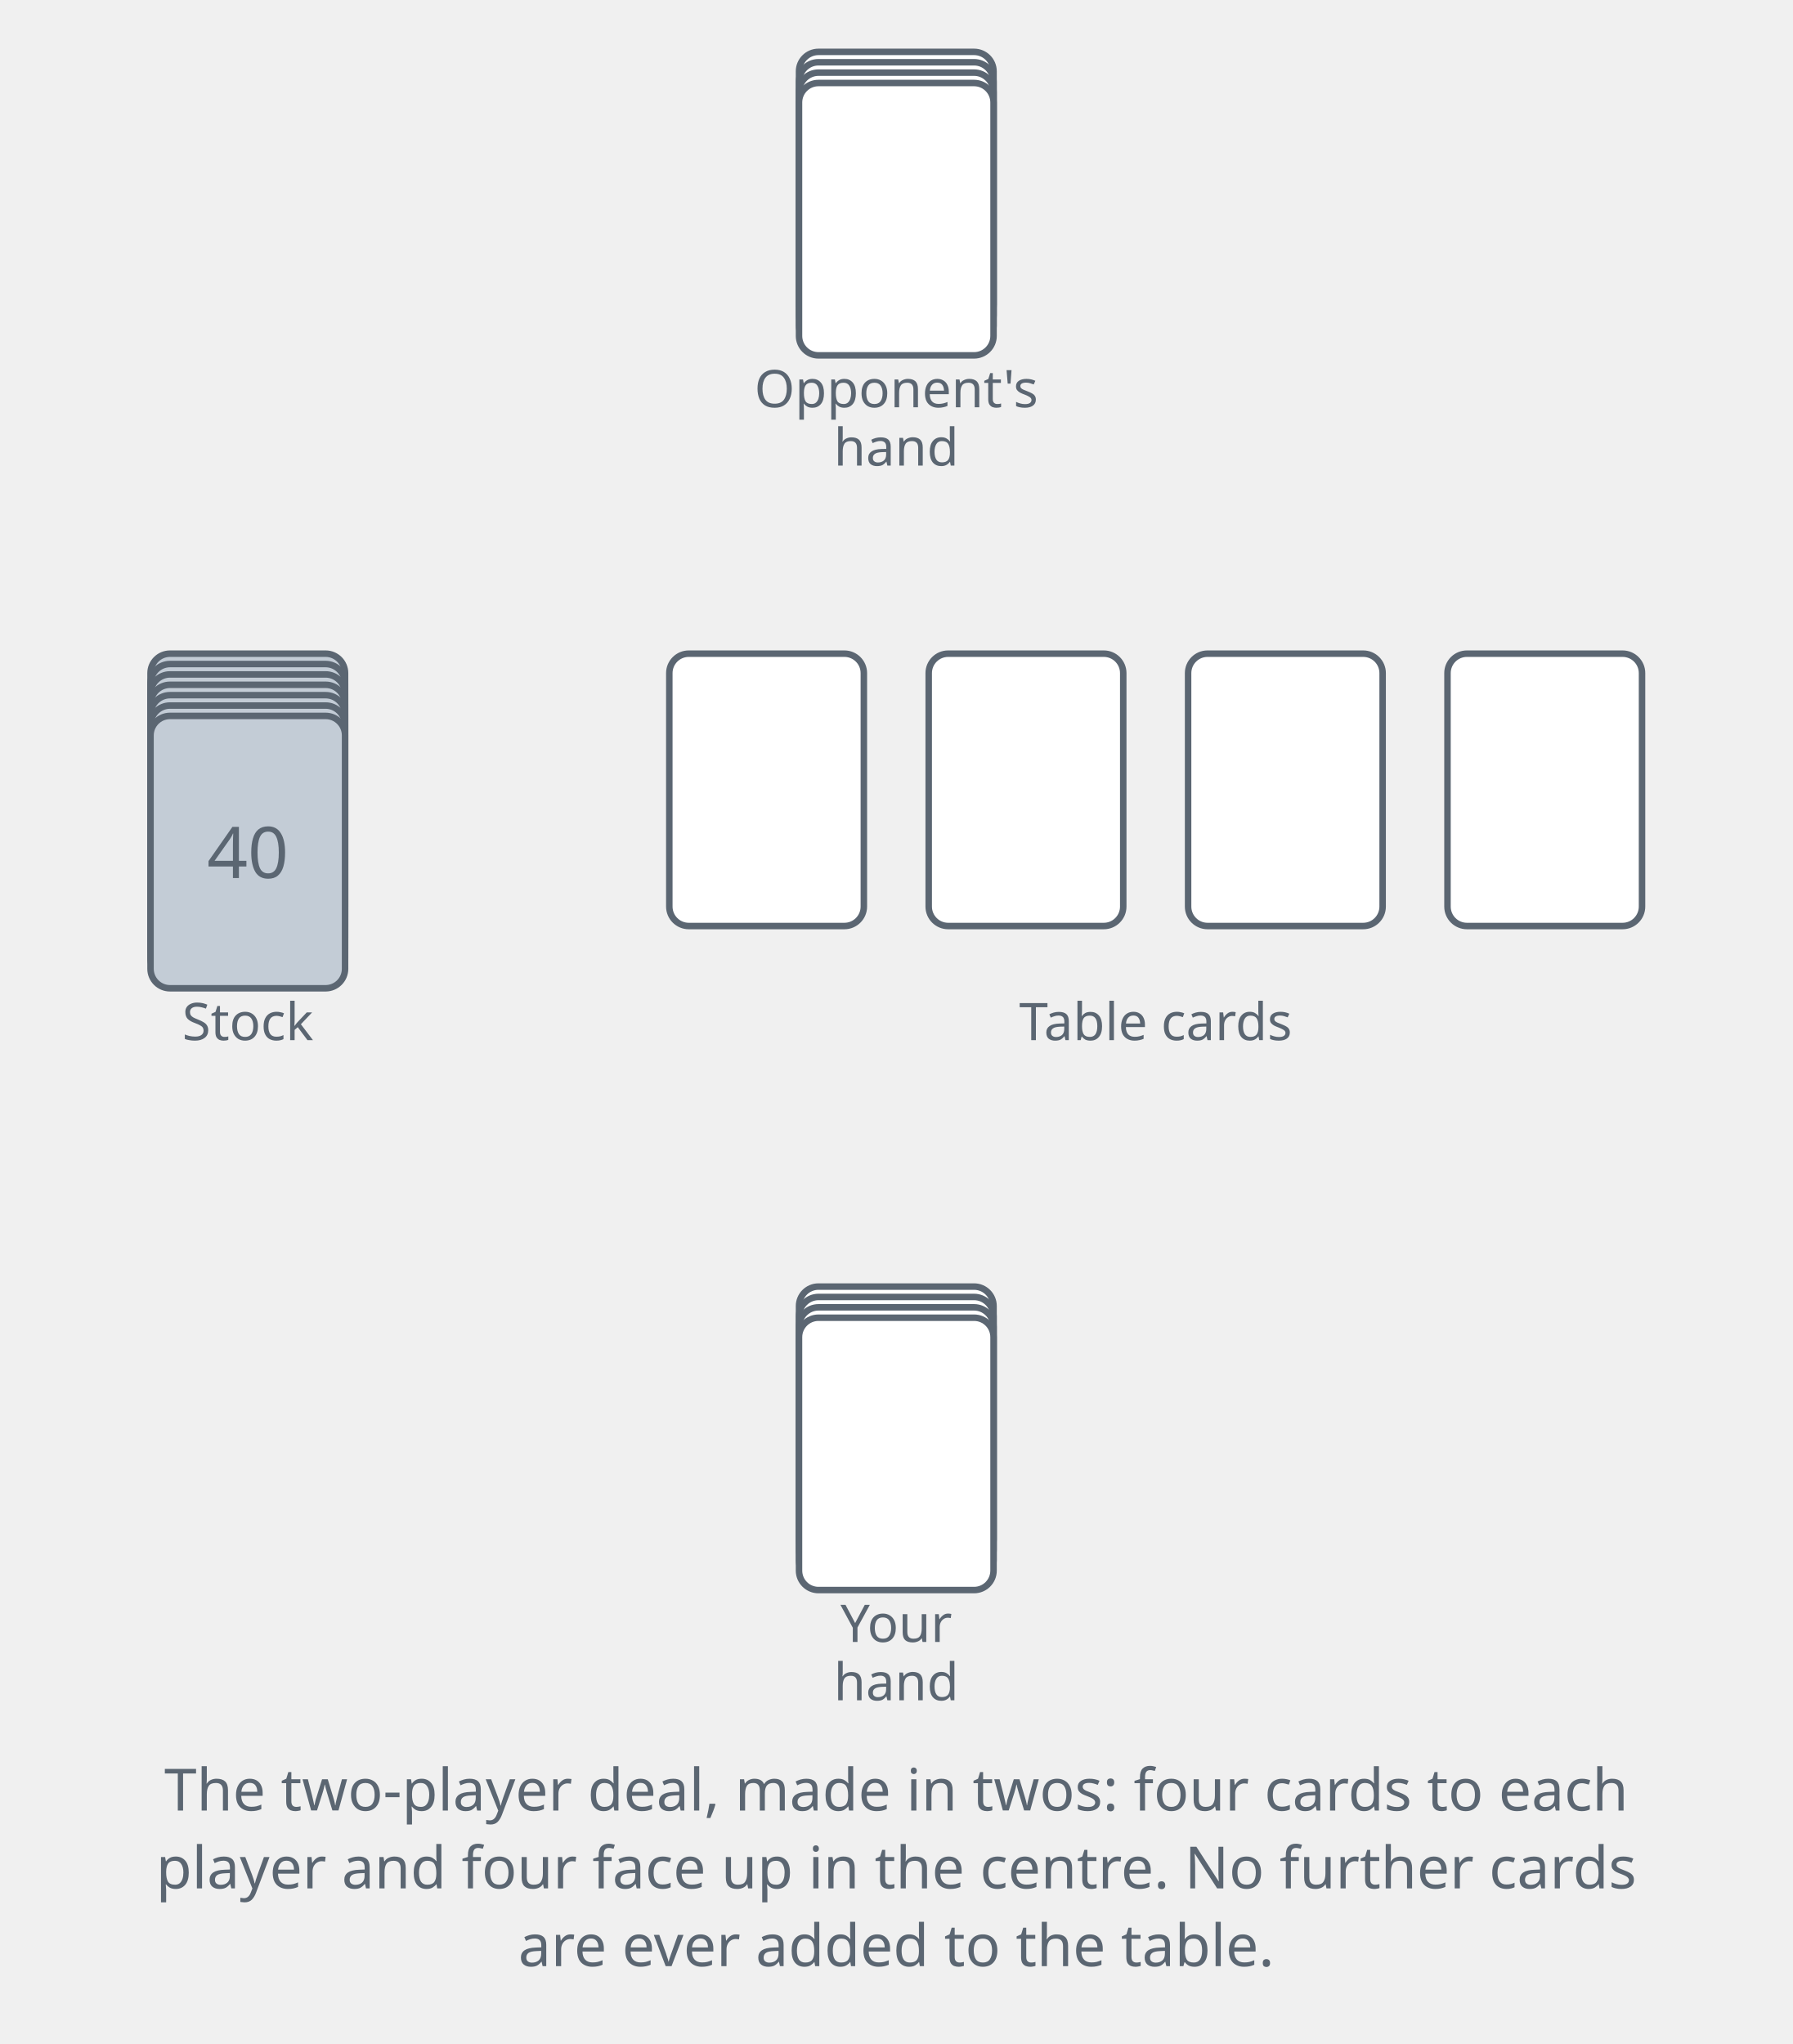
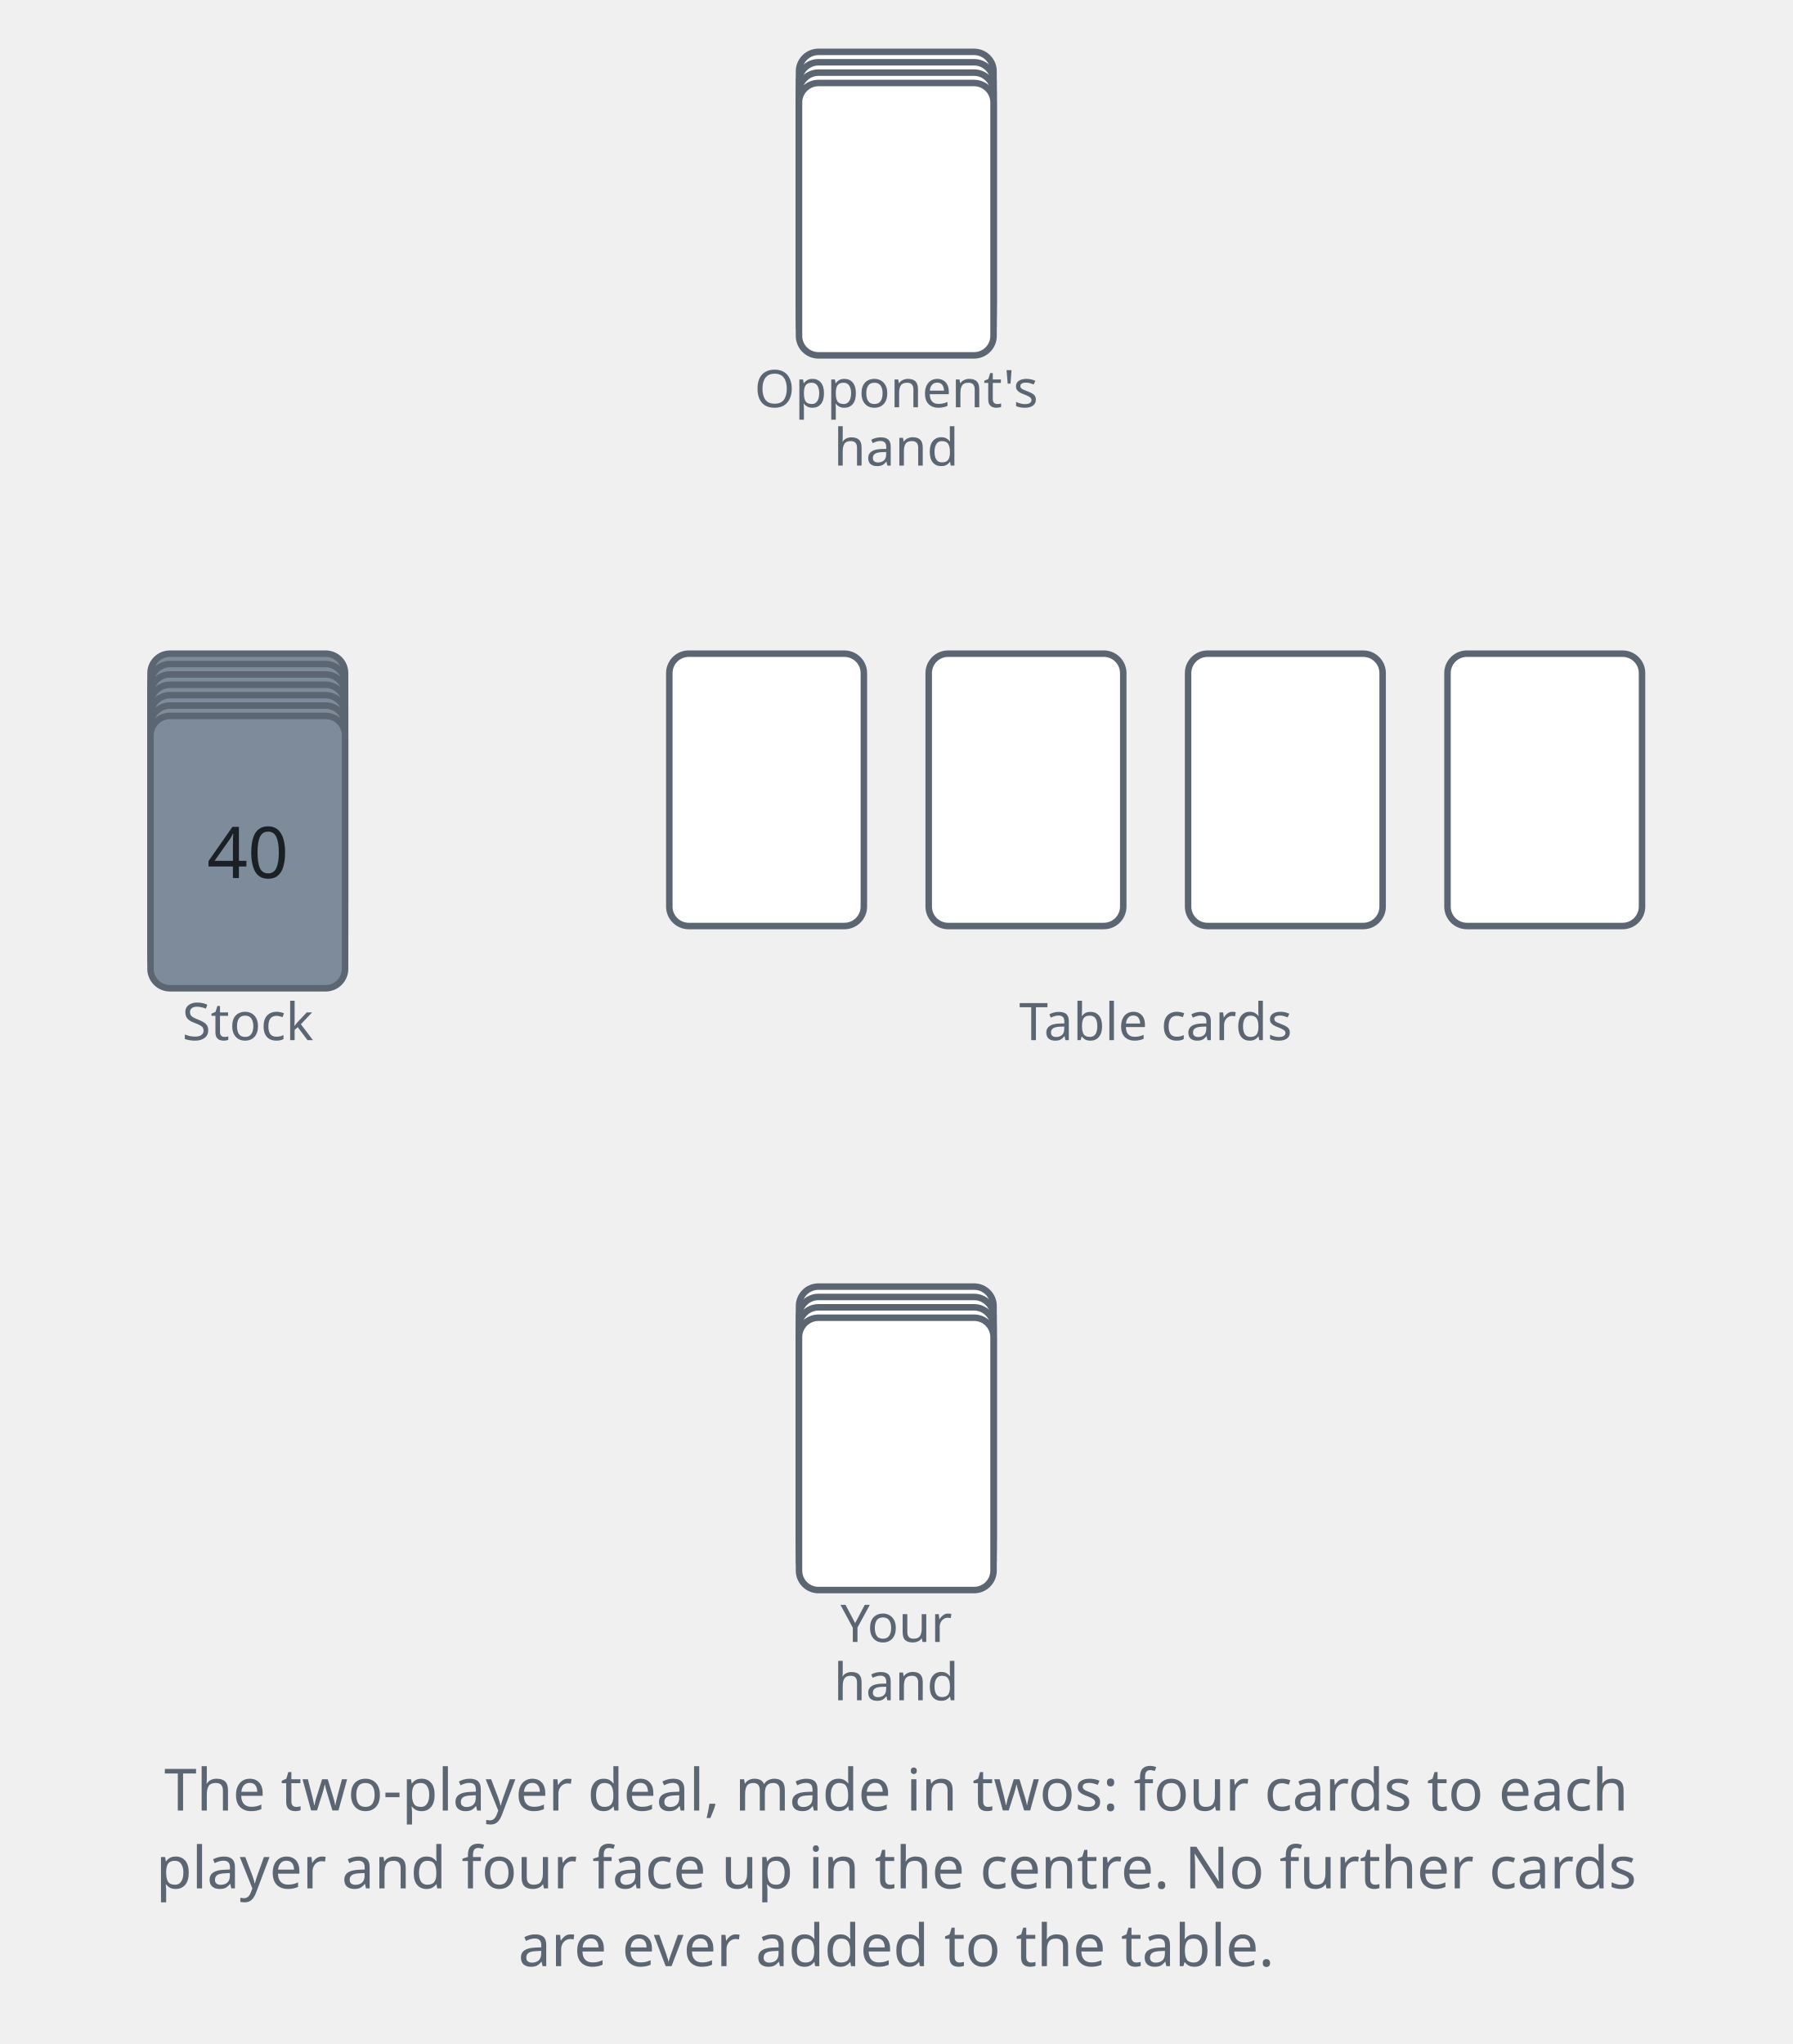
<svg xmlns="http://www.w3.org/2000/svg" viewBox="0 0 276 315.2" width="442" height="504" role="img" aria-label="Casino setup diagram">
  <rect x="123.0" y="8.0" width="30" height="42" rx="3" fill="#ffffff" stroke="#5b6672" stroke-width="1" />
  <rect x="123.0" y="9.6" width="30" height="42" rx="3" fill="#ffffff" stroke="#5b6672" stroke-width="1" />
  <rect x="123.0" y="11.2" width="30" height="42" rx="3" fill="#ffffff" stroke="#5b6672" stroke-width="1" />
  <rect x="123.0" y="12.8" width="30" height="42" rx="3" fill="#ffffff" stroke="#5b6672" stroke-width="1" />
-   <rect x="23.0" y="100.8" width="30" height="42" rx="3" fill="#c3ccd6" stroke="#5b6672" stroke-width="1" />
-   <rect x="23.0" y="102.4" width="30" height="42" rx="3" fill="#c3ccd6" stroke="#5b6672" stroke-width="1" />
-   <rect x="23.0" y="104.0" width="30" height="42" rx="3" fill="#c3ccd6" stroke="#5b6672" stroke-width="1" />
-   <rect x="23.0" y="105.6" width="30" height="42" rx="3" fill="#c3ccd6" stroke="#5b6672" stroke-width="1" />
-   <rect x="23.0" y="107.2" width="30" height="42" rx="3" fill="#c3ccd6" stroke="#5b6672" stroke-width="1" />
-   <rect x="23.0" y="108.8" width="30" height="42" rx="3" fill="#c3ccd6" stroke="#5b6672" stroke-width="1" />
-   <rect x="23.0" y="110.4" width="30" height="42" rx="3" fill="#c3ccd6" stroke="#5b6672" stroke-width="1" />
-   <text x="38.0" y="135.4" text-anchor="middle" font-family="system-ui, sans-serif" font-size="11" fill="#5b6672">40</text>
+   <rect x="23.0" y="100.8" width="30" height="42" rx="3" fill="#7e8b9a" stroke="#5b6672" stroke-width="1" />
+   <rect x="23.0" y="102.4" width="30" height="42" rx="3" fill="#7e8b9a" stroke="#5b6672" stroke-width="1" />
+   <rect x="23.0" y="104.0" width="30" height="42" rx="3" fill="#7e8b9a" stroke="#5b6672" stroke-width="1" />
+   <rect x="23.0" y="105.6" width="30" height="42" rx="3" fill="#7e8b9a" stroke="#5b6672" stroke-width="1" />
+   <rect x="23.0" y="107.2" width="30" height="42" rx="3" fill="#7e8b9a" stroke="#5b6672" stroke-width="1" />
+   <rect x="23.0" y="108.8" width="30" height="42" rx="3" fill="#7e8b9a" stroke="#5b6672" stroke-width="1" />
+   <rect x="23.0" y="110.4" width="30" height="42" rx="3" fill="#7e8b9a" stroke="#5b6672" stroke-width="1" />
+   <text x="38.0" y="135.4" text-anchor="middle" font-family="system-ui, sans-serif" font-size="11" fill="#1b2027">40</text>
  <rect x="103.0" y="100.8" width="30" height="42" rx="3" fill="#ffffff" stroke="#5b6672" stroke-width="1" />
  <rect x="143.0" y="100.8" width="30" height="42" rx="3" fill="#ffffff" stroke="#5b6672" stroke-width="1" />
  <rect x="183.0" y="100.8" width="30" height="42" rx="3" fill="#ffffff" stroke="#5b6672" stroke-width="1" />
  <rect x="223.0" y="100.8" width="30" height="42" rx="3" fill="#ffffff" stroke="#5b6672" stroke-width="1" />
  <rect x="123.0" y="198.4" width="30" height="42" rx="3" fill="#ffffff" stroke="#5b6672" stroke-width="1" />
  <rect x="123.0" y="200.0" width="30" height="42" rx="3" fill="#ffffff" stroke="#5b6672" stroke-width="1" />
  <rect x="123.0" y="201.6" width="30" height="42" rx="3" fill="#ffffff" stroke="#5b6672" stroke-width="1" />
  <rect x="123.0" y="203.2" width="30" height="42" rx="3" fill="#ffffff" stroke="#5b6672" stroke-width="1" />
  <text x="138.0" y="62.8" text-anchor="middle" font-family="system-ui, sans-serif" font-size="8" fill="#5b6672">Opponent's</text>
  <text x="138.0" y="71.8" text-anchor="middle" font-family="system-ui, sans-serif" font-size="8" fill="#5b6672">hand</text>
  <text x="38.0" y="160.4" text-anchor="middle" font-family="system-ui, sans-serif" font-size="8" fill="#5b6672">Stock</text>
  <text x="178.0" y="160.4" text-anchor="middle" font-family="system-ui, sans-serif" font-size="8" fill="#5b6672">Table cards</text>
  <text x="138.0" y="253.2" text-anchor="middle" font-family="system-ui, sans-serif" font-size="8" fill="#5b6672">Your</text>
  <text x="138.0" y="262.2" text-anchor="middle" font-family="system-ui, sans-serif" font-size="8" fill="#5b6672">hand</text>
  <text x="138.0" y="279.2" text-anchor="middle" font-family="system-ui, sans-serif" font-size="9" fill="#5b6672">The two-player deal, made in twos: four cards to each</text>
  <text x="138.0" y="291.2" text-anchor="middle" font-family="system-ui, sans-serif" font-size="9" fill="#5b6672">player and four face up in the centre. No further cards</text>
  <text x="138.0" y="303.2" text-anchor="middle" font-family="system-ui, sans-serif" font-size="9" fill="#5b6672">are ever added to the table.</text>
</svg>
